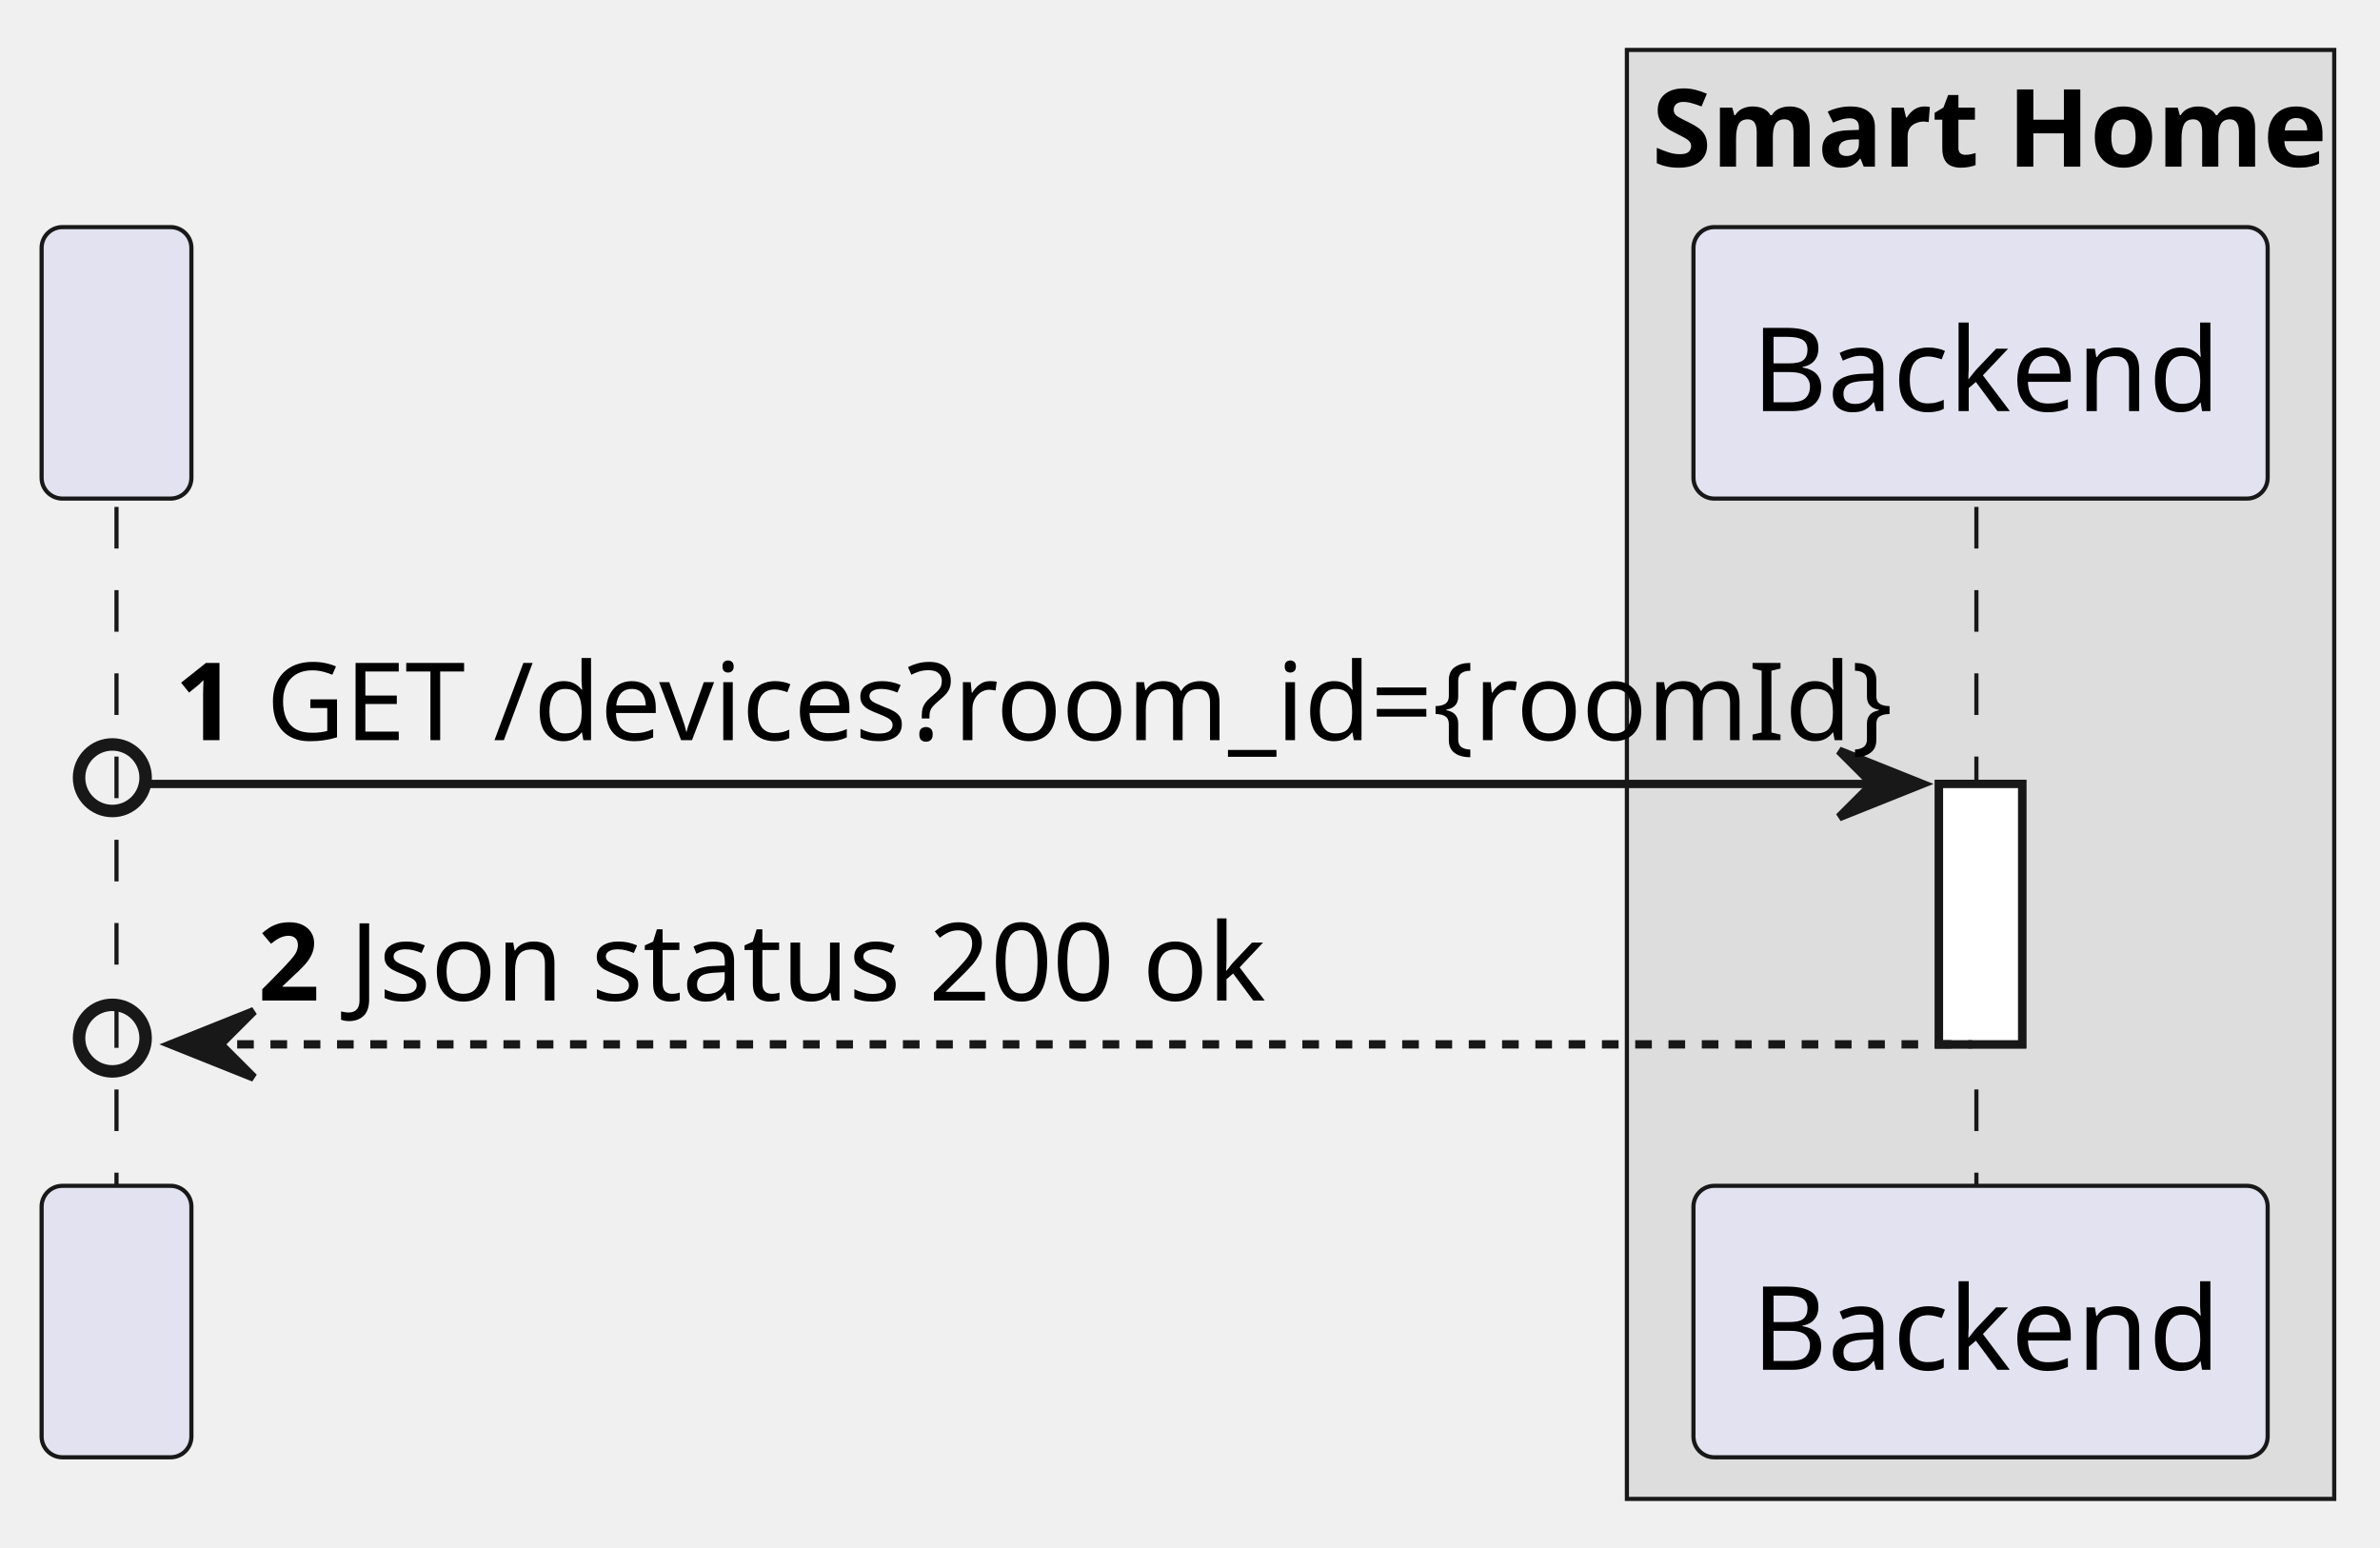
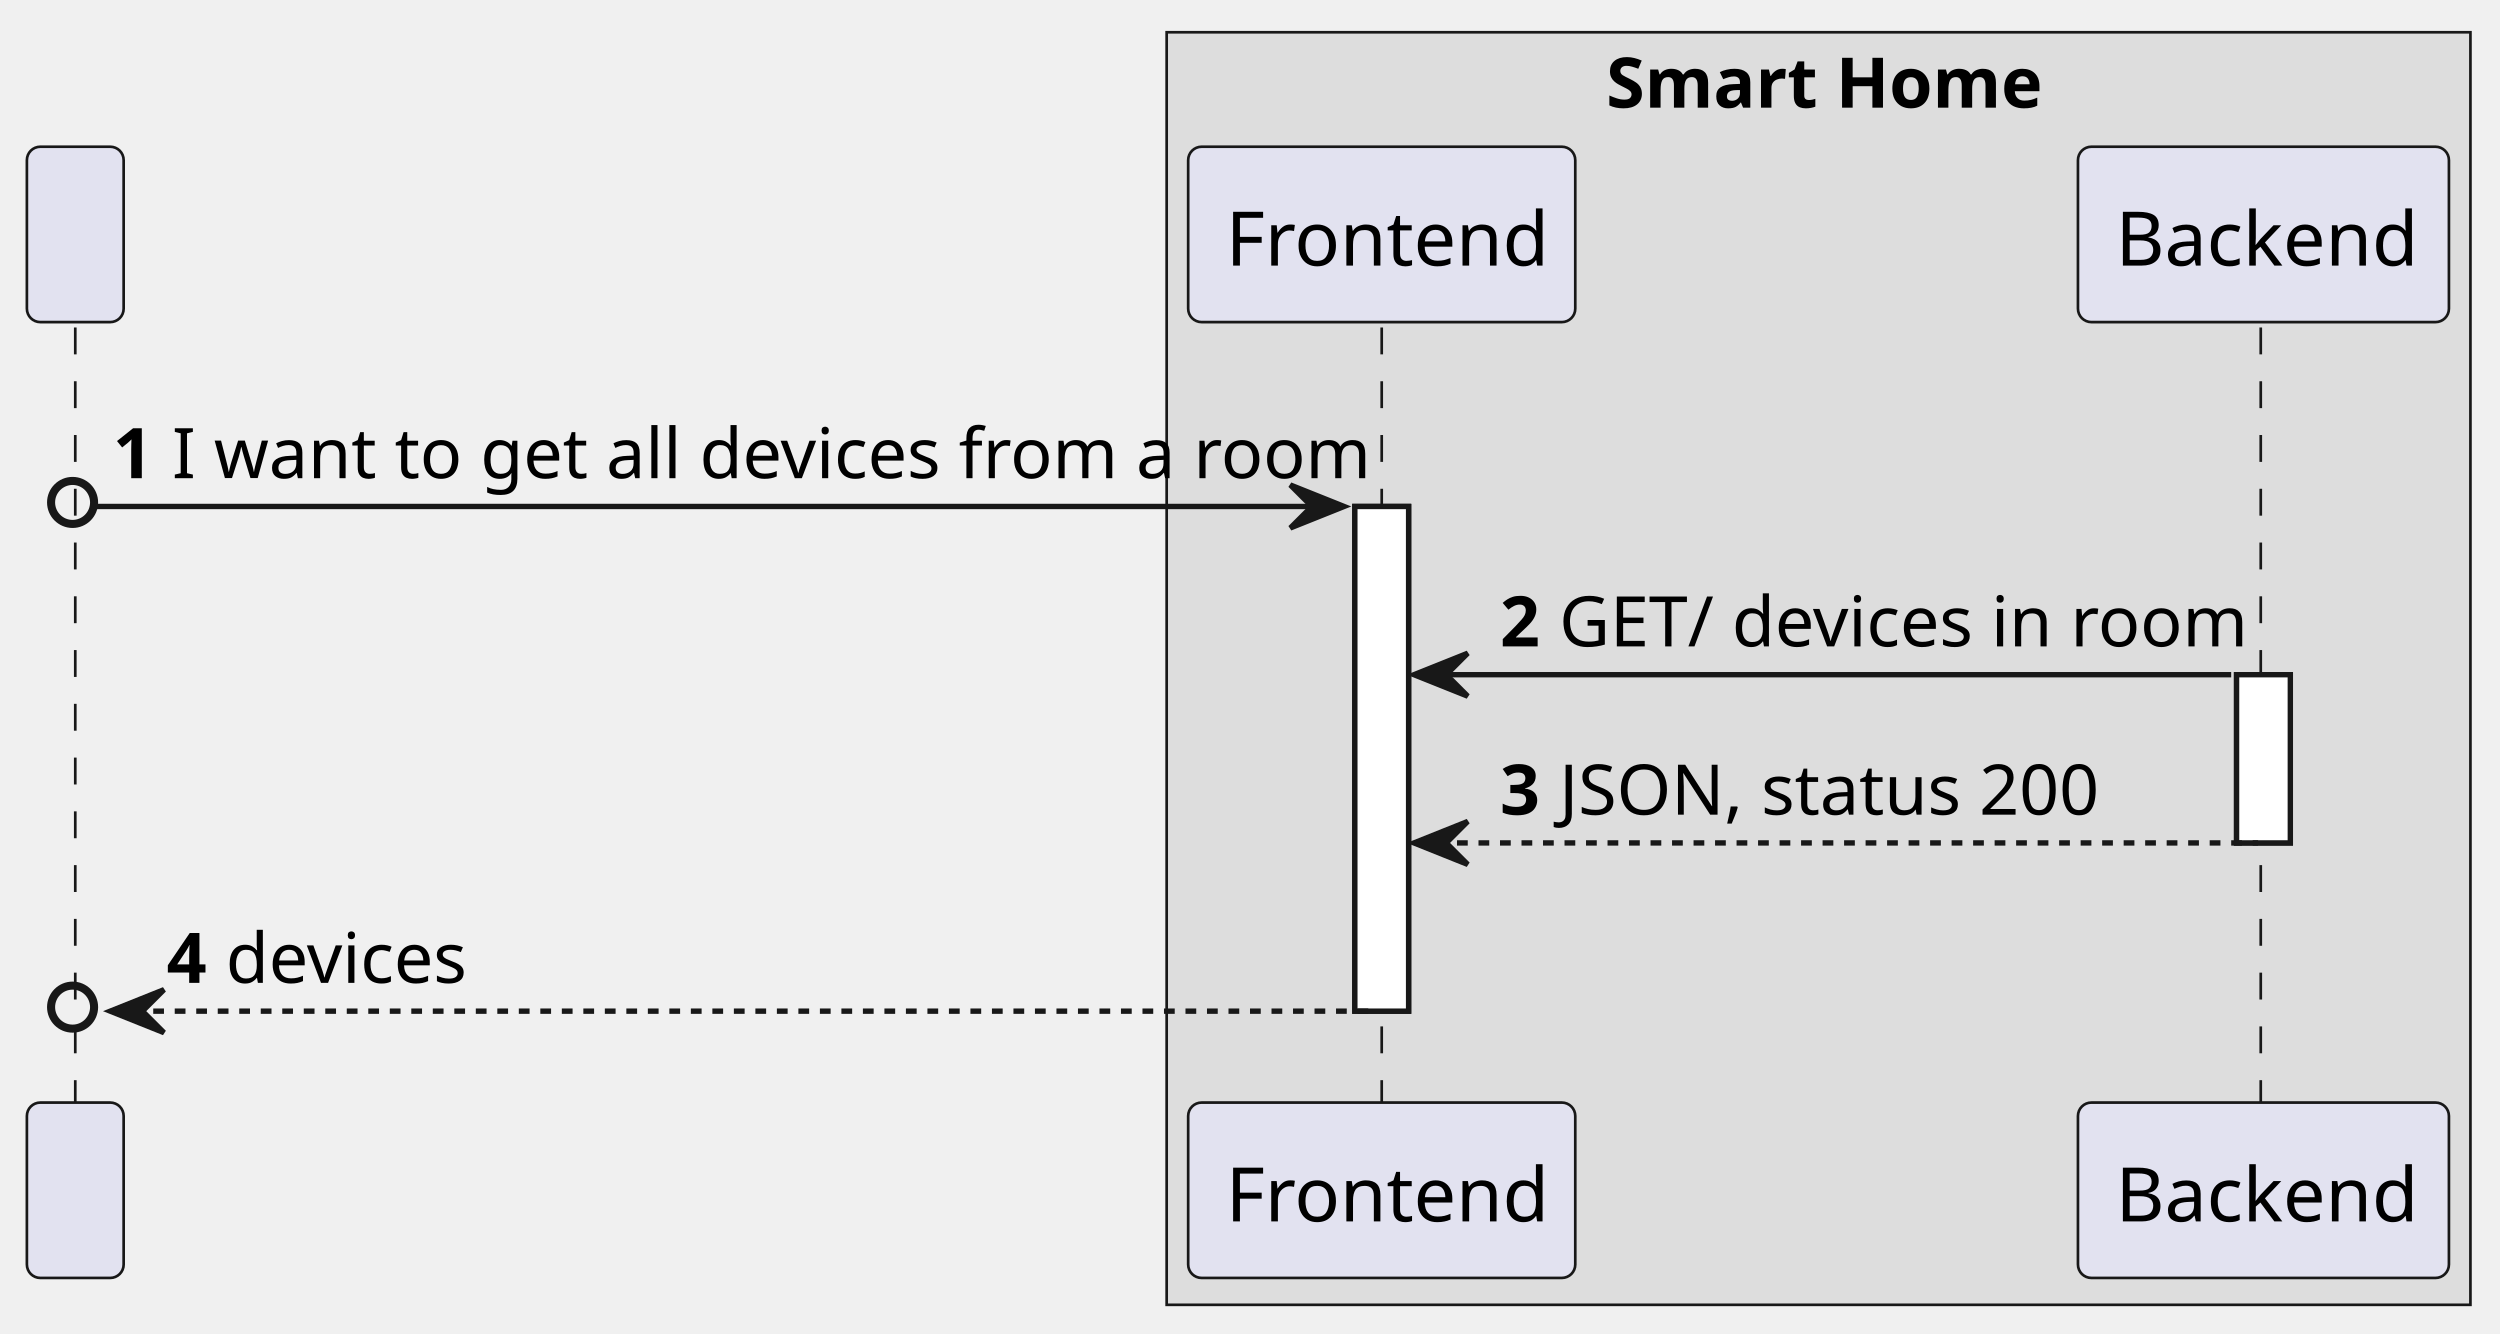
- <svg xmlns="http://www.w3.org/2000/svg" contentStyleType="text/css" height="186px" preserveAspectRatio="none" style="width:286px;height:186px;background:#FFFFFF;" version="1.1" viewBox="0 0 286 186" width="286px" zoomAndPan="magnify">
+ <svg xmlns="http://www.w3.org/2000/svg" contentStyleType="text/css" height="248px" preserveAspectRatio="none" style="width:465px;height:248px;background:#FFFFFF;" version="1.1" viewBox="0 0 465 248" width="465px" zoomAndPan="magnify">
  <defs />
  <g>
-     <rect fill="#DDDDDD" height="174.115" style="stroke:#181818;stroke-width:0.5;" width="85" x="195.5" y="6" />
-     <text fill="#000000" font-family="sans-serif" font-size="13" font-weight="bold" lengthAdjust="spacing" textLength="79" x="198.5" y="20.028">Smart Home</text>
-     <rect fill="#FFFFFF" height="31.291" style="stroke:#181818;stroke-width:1.0;" width="10" x="233" y="94.203" />
-     <line style="stroke:#181818;stroke-width:0.5;stroke-dasharray:5.0,5.0;" x1="14" x2="14" y1="60.912" y2="143.494" />
-     <line style="stroke:#181818;stroke-width:0.5;stroke-dasharray:5.0,5.0;" x1="237.5" x2="237.5" y1="60.912" y2="143.494" />
+     <rect fill="#DDDDDD" height="236.697" style="stroke:#181818;stroke-width:0.5;" width="242.5" x="217" y="6" />
+     <text fill="#000000" font-family="sans-serif" font-size="13" font-weight="bold" lengthAdjust="spacing" textLength="79" x="298.75" y="20.028">Smart Home</text>
+     <rect fill="#FFFFFF" height="93.873" style="stroke:#181818;stroke-width:1.0;" width="10" x="252" y="94.203" />
+     <rect fill="#FFFFFF" height="31.291" style="stroke:#181818;stroke-width:1.0;" width="10" x="416" y="125.494" />
+     <line style="stroke:#181818;stroke-width:0.5;stroke-dasharray:5.0,5.0;" x1="14" x2="14" y1="60.912" y2="206.076" />
+     <line style="stroke:#181818;stroke-width:0.5;stroke-dasharray:5.0,5.0;" x1="257" x2="257" y1="60.912" y2="206.076" />
+     <line style="stroke:#181818;stroke-width:0.5;stroke-dasharray:5.0,5.0;" x1="420.5" x2="420.5" y1="60.912" y2="206.076" />
    <rect fill="#E2E2F0" height="32.621" rx="2.5" ry="2.5" style="stroke:#181818;stroke-width:0.5;" width="18" x="5" y="27.291" />
    <text fill="#000000" font-family="sans-serif" font-size="14" lengthAdjust="spacing" textLength="4" x="12" y="49.398"> </text>
-     <rect fill="#E2E2F0" height="32.621" rx="2.5" ry="2.5" style="stroke:#181818;stroke-width:0.5;" width="18" x="5" y="142.494" />
-     <text fill="#000000" font-family="sans-serif" font-size="14" lengthAdjust="spacing" textLength="4" x="12" y="164.602"> </text>
-     <rect fill="#E2E2F0" height="32.621" rx="2.5" ry="2.5" style="stroke:#181818;stroke-width:0.5;" width="69" x="203.5" y="27.291" />
-     <text fill="#000000" font-family="sans-serif" font-size="14" lengthAdjust="spacing" textLength="55" x="210.5" y="49.398">Backend</text>
-     <rect fill="#E2E2F0" height="32.621" rx="2.5" ry="2.5" style="stroke:#181818;stroke-width:0.5;" width="69" x="203.5" y="142.494" />
-     <text fill="#000000" font-family="sans-serif" font-size="14" lengthAdjust="spacing" textLength="55" x="210.5" y="164.602">Backend</text>
-     <rect fill="#FFFFFF" height="31.291" style="stroke:#181818;stroke-width:1.0;" width="10" x="233" y="94.203" />
+     <rect fill="#E2E2F0" height="32.621" rx="2.5" ry="2.5" style="stroke:#181818;stroke-width:0.5;" width="18" x="5" y="205.076" />
+     <text fill="#000000" font-family="sans-serif" font-size="14" lengthAdjust="spacing" textLength="4" x="12" y="227.184"> </text>
+     <rect fill="#E2E2F0" height="32.621" rx="2.5" ry="2.5" style="stroke:#181818;stroke-width:0.5;" width="72" x="221" y="27.291" />
+     <text fill="#000000" font-family="sans-serif" font-size="14" lengthAdjust="spacing" textLength="58" x="228" y="49.398">Frontend</text>
+     <rect fill="#E2E2F0" height="32.621" rx="2.5" ry="2.5" style="stroke:#181818;stroke-width:0.5;" width="72" x="221" y="205.076" />
+     <text fill="#000000" font-family="sans-serif" font-size="14" lengthAdjust="spacing" textLength="58" x="228" y="227.184">Frontend</text>
+     <rect fill="#E2E2F0" height="32.621" rx="2.5" ry="2.5" style="stroke:#181818;stroke-width:0.5;" width="69" x="386.5" y="27.291" />
+     <text fill="#000000" font-family="sans-serif" font-size="14" lengthAdjust="spacing" textLength="55" x="393.5" y="49.398">Backend</text>
+     <rect fill="#E2E2F0" height="32.621" rx="2.5" ry="2.5" style="stroke:#181818;stroke-width:0.5;" width="69" x="386.5" y="205.076" />
+     <text fill="#000000" font-family="sans-serif" font-size="14" lengthAdjust="spacing" textLength="55" x="393.5" y="227.184">Backend</text>
+     <rect fill="#FFFFFF" height="93.873" style="stroke:#181818;stroke-width:1.0;" width="10" x="252" y="94.203" />
+     <rect fill="#FFFFFF" height="31.291" style="stroke:#181818;stroke-width:1.0;" width="10" x="416" y="125.494" />
    <ellipse cx="13.5" cy="93.453" fill="none" rx="4" ry="4" style="stroke:#181818;stroke-width:1.5;" />
-     <polygon fill="#181818" points="221,90.203,231,94.203,221,98.203,225,94.203" style="stroke:#181818;stroke-width:1.0;" />
-     <line style="stroke:#181818;stroke-width:1.0;" x1="18" x2="227" y1="94.203" y2="94.203" />
+     <polygon fill="#181818" points="240,90.203,250,94.203,240,98.203,244,94.203" style="stroke:#181818;stroke-width:1.0;" />
+     <line style="stroke:#181818;stroke-width:1.0;" x1="18" x2="246" y1="94.203" y2="94.203" />
    <text fill="#000000" font-family="sans-serif" font-size="13" font-weight="bold" lengthAdjust="spacing" textLength="7" x="21" y="88.94">1</text>
-     <text fill="#000000" font-family="sans-serif" font-size="13" lengthAdjust="spacing" textLength="185" x="32" y="88.94">GET /devices?room_id={roomId}</text>
-     <ellipse cx="13.5" cy="124.744" fill="none" rx="4" ry="4" style="stroke:#181818;stroke-width:1.5;" />
-     <polygon fill="#181818" points="30.5,121.494,20.5,125.494,30.5,129.494,26.5,125.494" style="stroke:#181818;stroke-width:1.0;" />
-     <line style="stroke:#181818;stroke-width:1.0;stroke-dasharray:2.0,2.0;" x1="28.5" x2="237" y1="125.494" y2="125.494" />
-     <text fill="#000000" font-family="sans-serif" font-size="13" font-weight="bold" lengthAdjust="spacing" textLength="7" x="31" y="120.231">2</text>
-     <text fill="#000000" font-family="sans-serif" font-size="13" lengthAdjust="spacing" textLength="110" x="42" y="120.231">Json status 200 ok</text>
+     <text fill="#000000" font-family="sans-serif" font-size="13" lengthAdjust="spacing" textLength="208" x="32" y="88.94">I want to get all devices from a room</text>
+     <polygon fill="#181818" points="273,121.494,263,125.494,273,129.494,269,125.494" style="stroke:#181818;stroke-width:1.0;" />
+     <line style="stroke:#181818;stroke-width:1.0;" x1="267" x2="415" y1="125.494" y2="125.494" />
+     <text fill="#000000" font-family="sans-serif" font-size="13" font-weight="bold" lengthAdjust="spacing" textLength="7" x="279" y="120.231">2</text>
+     <text fill="#000000" font-family="sans-serif" font-size="13" lengthAdjust="spacing" textLength="124" x="290" y="120.231">GET/ devices in room</text>
+     <polygon fill="#181818" points="273,152.785,263,156.785,273,160.785,269,156.785" style="stroke:#181818;stroke-width:1.0;" />
+     <line style="stroke:#181818;stroke-width:1.0;stroke-dasharray:2.0,2.0;" x1="267" x2="420" y1="156.785" y2="156.785" />
+     <text fill="#000000" font-family="sans-serif" font-size="13" font-weight="bold" lengthAdjust="spacing" textLength="7" x="279" y="151.523">3</text>
+     <text fill="#000000" font-family="sans-serif" font-size="13" lengthAdjust="spacing" textLength="103" x="290" y="151.523">JSON, status 200</text>
+     <ellipse cx="13.5" cy="187.326" fill="none" rx="4" ry="4" style="stroke:#181818;stroke-width:1.5;" />
+     <polygon fill="#181818" points="30.5,184.076,20.5,188.076,30.5,192.076,26.5,188.076" style="stroke:#181818;stroke-width:1.0;" />
+     <line style="stroke:#181818;stroke-width:1.0;stroke-dasharray:2.0,2.0;" x1="28.5" x2="256" y1="188.076" y2="188.076" />
+     <text fill="#000000" font-family="sans-serif" font-size="13" font-weight="bold" lengthAdjust="spacing" textLength="7" x="31" y="182.814">4</text>
+     <text fill="#000000" font-family="sans-serif" font-size="13" lengthAdjust="spacing" textLength="43" x="42" y="182.814">devices</text>
  </g>
</svg>
